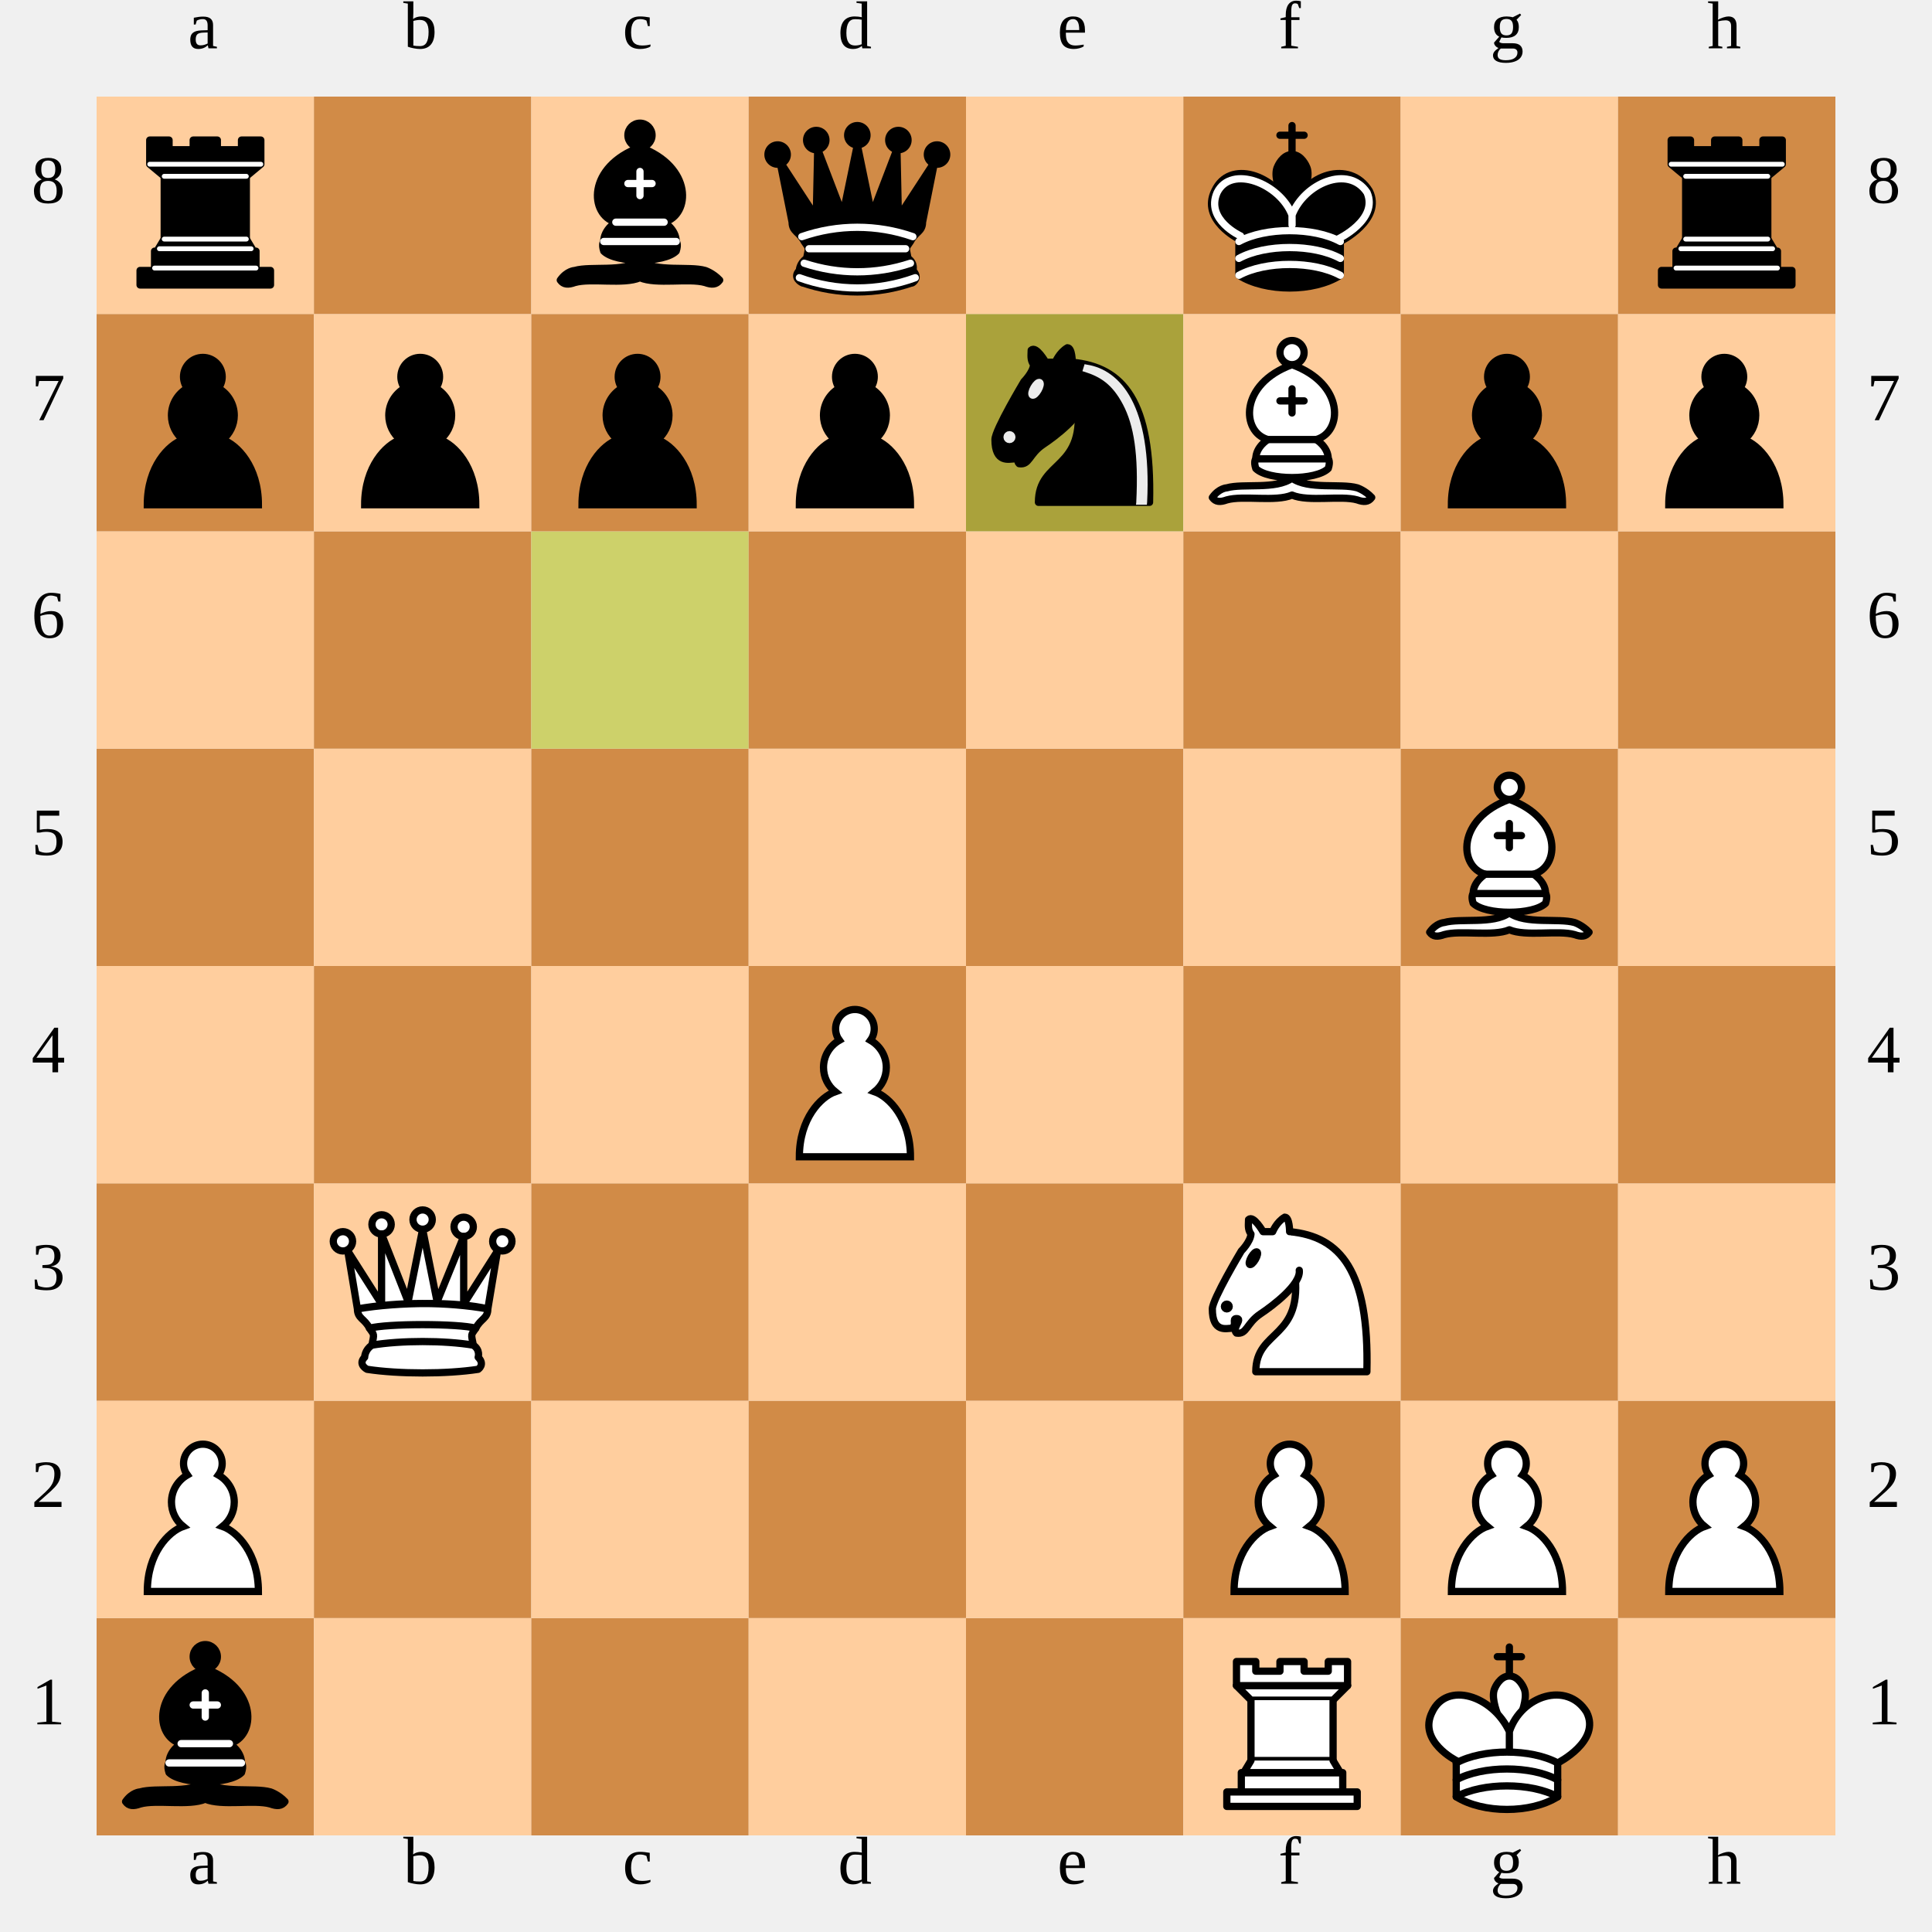
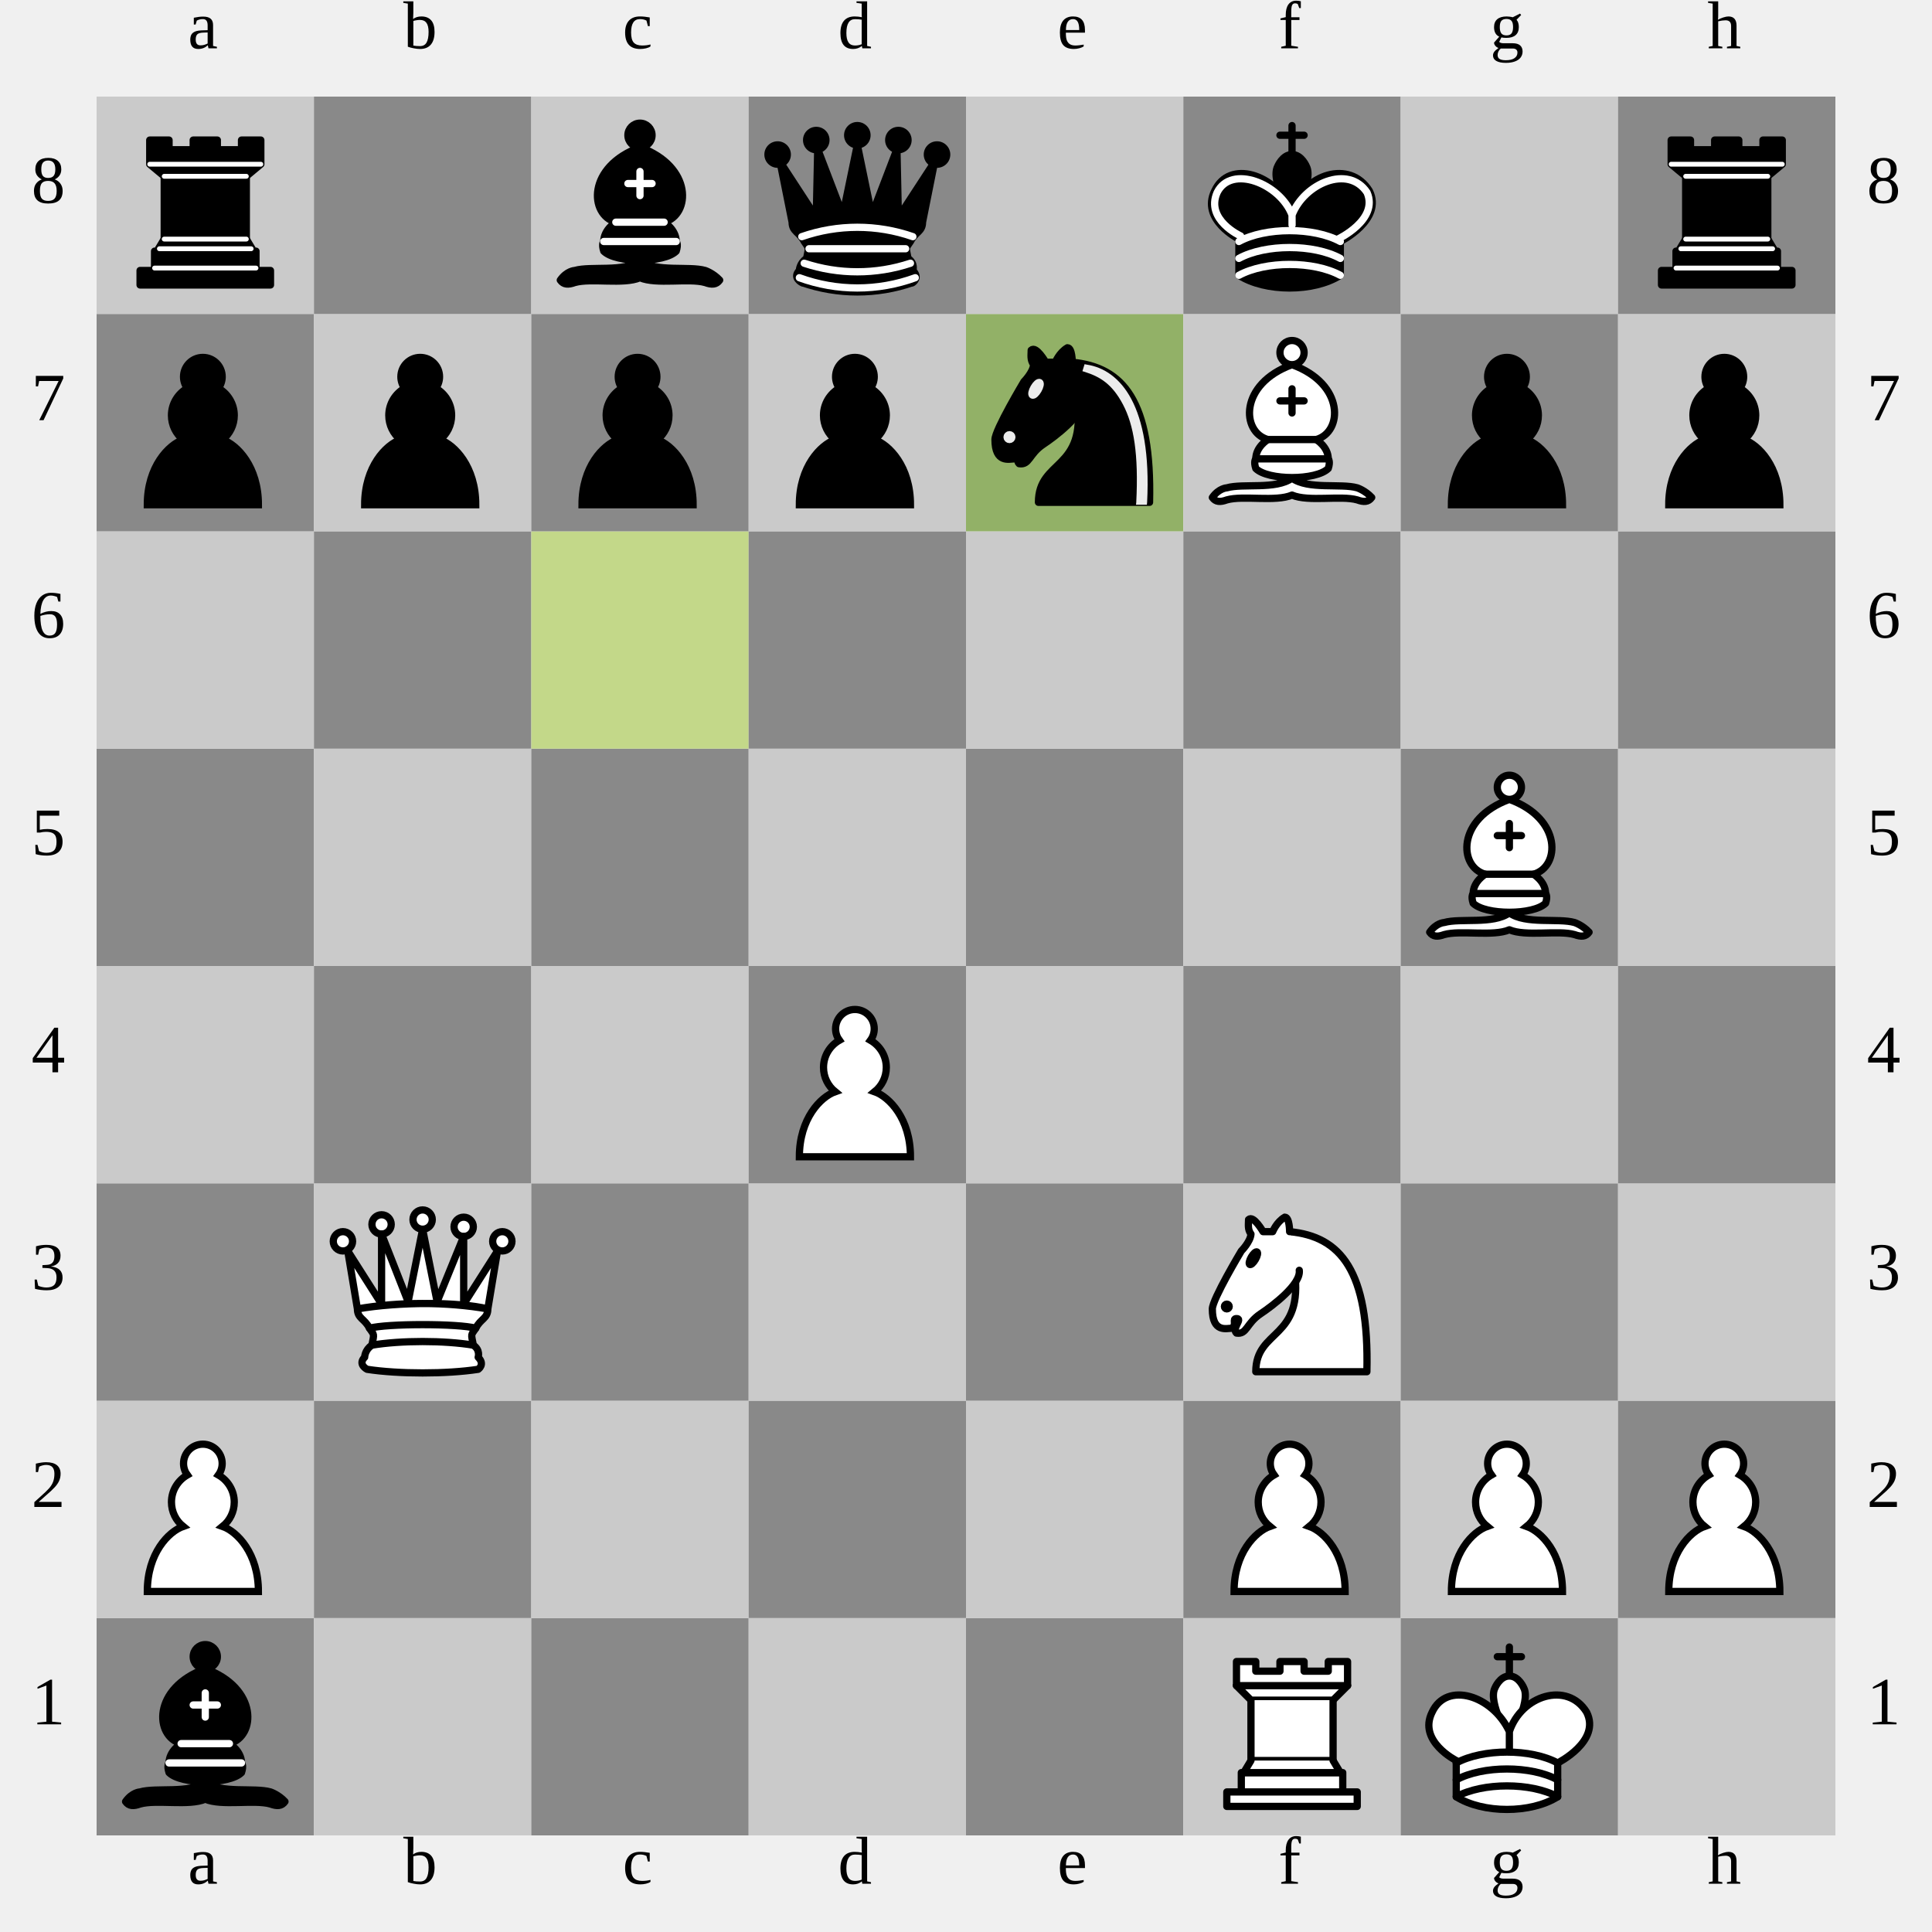
- <svg xmlns="http://www.w3.org/2000/svg" xmlns:xlink="http://www.w3.org/1999/xlink" height="800" version="1.1" viewBox="0 0 400 400" width="800">
+ <svg xmlns="http://www.w3.org/2000/svg" xmlns:xlink="http://www.w3.org/1999/xlink" height="400" version="1.1" viewBox="0 0 400 400" width="400">
+   <style>
+ .square.light {
+ fill: #cacaca;
+ }
+ .square.dark {
+ fill: #898989;
+ }
+ .square.light.lastmove {
+ fill: #c3d889;
+ }
+ .square.dark.lastmove {
+ fill: #92b167;
+ }
+ .check {
+ fill: url(#check_gradient);
+ }
+ .arrow {
+ stroke: #ff5858;
+ fill: #ff5858;
+ }
+ .mark {
+ stroke: #959fff;
+ fill: #959fff;
+ }
+ </style>
  <defs>
    <g class="white pawn" id="white-pawn">
      <path d="M22 9c-2.21 0-4 1.79-4 4 0 .89.29 1.71.78 2.38-1.95 1.12-3.28 3.21-3.28 5.62 0 2.03.94 3.84 2.41 5.03-3 1.06-7.41 5.55-7.41 13.47h23c0-7.92-4.41-12.41-7.41-13.47 1.47-1.19 2.41-3 2.41-5.03 0-2.41-1.33-4.5-3.28-5.62.49-.67.78-1.49.78-2.38 0-2.21-1.79-4-4-4z" fill="#fff" stroke="#000" stroke-linecap="round" stroke-width="1.5" />
    </g>
    <g class="white knight" fill="none" fill-rule="evenodd" id="white-knight" stroke="#000" stroke-linecap="round" stroke-linejoin="round" stroke-width="1.5">
      <path d="M 22,10 C 32.5,11 38.5,18 38,39 L 15,39 C 15,30 25,32.5 23,18" style="fill:#ffffff; stroke:#000000;" />
      <path d="M 24,18 C 24.38,20.91 18.45,25.37 16,27 C 13,29 13.18,31.34 11,31 C 9.958,30.06 12.41,27.96 11,28 C 10,28 11.19,29.23 10,30 C 9,30 5.997,31 6,26 C 6,24 12,14 12,14 C 12,14 13.89,12.1 14,10.5 C 13.27,9.506 13.5,8.5 13.5,7.5 C 14.5,6.5 16.5,10 16.5,10 L 18.5,10 C 18.5,10 19.28,8.008 21,7 C 22,7 22,10 22,10" style="fill:#ffffff; stroke:#000000;" />
      <path d="M 9.5 25.5 A 0.5 0.5 0 1 1 8.5,25.5 A 0.5 0.5 0 1 1 9.5 25.5 z" style="fill:#000000; stroke:#000000;" />
      <path d="M 15 15.5 A 0.5 1.5 0 1 1 14,15.5 A 0.5 1.5 0 1 1 15 15.5 z" style="fill:#000000; stroke:#000000;" transform="matrix(0.866,0.5,-0.5,0.866,9.693,-5.173)" />
    </g>
    <g class="white bishop" fill="none" fill-rule="evenodd" id="white-bishop" stroke="#000" stroke-linecap="round" stroke-linejoin="round" stroke-width="1.5">
      <g fill="#fff" stroke-linecap="butt">
        <path d="M9 36c3.39-.97 10.11.43 13.5-2 3.39 2.43 10.11 1.03 13.5 2 0 0 1.65.54 3 2-.68.97-1.65.99-3 .5-3.39-.97-10.11.46-13.5-1-3.39 1.46-10.11.03-13.5 1-1.354.49-2.323.47-3-.5 1.354-1.94 3-2 3-2zM15 32c2.5 2.5 12.5 2.5 15 0 .5-1.5 0-2 0-2 0-2.5-2.5-4-2.5-4 5.5-1.5 6-11.5-5-15.5-11 4-10.5 14-5 15.5 0 0-2.5 1.5-2.5 4 0 0-.5.5 0 2zM25 8a2.5 2.5 0 1 1-5 0 2.5 2.5 0 1 1 5 0z" />
      </g>
      <path d="M17.5 26h10M15 30h15m-7.5-14.5v5M20 18h5" stroke-linejoin="miter" />
    </g>
    <g class="white rook" fill="#fff" fill-rule="evenodd" id="white-rook" stroke="#000" stroke-linecap="round" stroke-linejoin="round" stroke-width="1.5">
      <path d="M9 39h27v-3H9v3zM12 36v-4h21v4H12zM11 14V9h4v2h5V9h5v2h5V9h4v5" stroke-linecap="butt" />
      <path d="M34 14l-3 3H14l-3-3" />
      <path d="M31 17v12.5H14V17" stroke-linecap="butt" stroke-linejoin="miter" />
      <path d="M31 29.5l1.5 2.5h-20l1.5-2.5" />
      <path d="M11 14h23" fill="none" stroke-linejoin="miter" />
    </g>
    <g class="white queen" fill="#fff" fill-rule="evenodd" id="white-queen" stroke="#000" stroke-linecap="round" stroke-linejoin="round" stroke-width="1.5">
      <path d="M8 12a2 2 0 1 1-4 0 2 2 0 1 1 4 0zM24.5 7.5a2 2 0 1 1-4 0 2 2 0 1 1 4 0zM41 12a2 2 0 1 1-4 0 2 2 0 1 1 4 0zM16 8.5a2 2 0 1 1-4 0 2 2 0 1 1 4 0zM33 9a2 2 0 1 1-4 0 2 2 0 1 1 4 0z" />
      <path d="M9 26c8.5-1.5 21-1.5 27 0l2-12-7 11V11l-5.5 13.5-3-15-3 15-5.5-14V25L7 14l2 12zM9 26c0 2 1.5 2 2.5 4 1 1.5 1 1 .5 3.5-1.5 1-1.5 2.5-1.5 2.5-1.5 1.5.5 2.5.5 2.5 6.5 1 16.5 1 23 0 0 0 1.5-1 0-2.5 0 0 .5-1.5-1-2.5-.5-2.5-.5-2 .5-3.5 1-2 2.5-2 2.5-4-8.5-1.5-18.5-1.5-27 0z" stroke-linecap="butt" />
      <path d="M11.5 30c3.5-1 18.5-1 22 0M12 33.5c6-1 15-1 21 0" fill="none" />
    </g>
    <g class="white king" fill="none" fill-rule="evenodd" id="white-king" stroke="#000" stroke-linecap="round" stroke-linejoin="round" stroke-width="1.5">
      <path d="M22.5 11.63V6M20 8h5" stroke-linejoin="miter" />
      <path d="M22.5 25s4.5-7.5 3-10.5c0 0-1-2.5-3-2.5s-3 2.5-3 2.5c-1.5 3 3 10.5 3 10.5" fill="#fff" stroke-linecap="butt" stroke-linejoin="miter" />
      <path d="M11.5 37c5.5 3.5 15.5 3.5 21 0v-7s9-4.5 6-10.5c-4-6.5-13.5-3.5-16 4V27v-3.5c-3.5-7.5-13-10.5-16-4-3 6 5 10 5 10V37z" fill="#fff" />
      <path d="M11.5 30c5.5-3 15.5-3 21 0m-21 3.5c5.5-3 15.5-3 21 0m-21 3.5c5.5-3 15.5-3 21 0" />
    </g>
    <g class="black pawn" id="black-pawn">
      <path d="M22 9c-2.21 0-4 1.79-4 4 0 .89.29 1.71.78 2.38-1.95 1.12-3.28 3.21-3.28 5.62 0 2.03.94 3.84 2.41 5.03-3 1.06-7.41 5.55-7.41 13.47h23c0-7.92-4.41-12.41-7.41-13.47 1.47-1.19 2.41-3 2.41-5.03 0-2.41-1.33-4.5-3.28-5.62.49-.67.78-1.49.78-2.38 0-2.21-1.79-4-4-4z" stroke="#000" stroke-linecap="round" stroke-width="1.5" />
    </g>
    <g class="black knight" fill="none" fill-rule="evenodd" id="black-knight" stroke="#000" stroke-linecap="round" stroke-linejoin="round" stroke-width="1.5">
      <path d="M 22,10 C 32.5,11 38.5,18 38,39 L 15,39 C 15,30 25,32.5 23,18" style="fill:#000000; stroke:#000000;" />
      <path d="M 24,18 C 24.38,20.91 18.45,25.37 16,27 C 13,29 13.18,31.34 11,31 C 9.958,30.06 12.41,27.96 11,28 C 10,28 11.19,29.23 10,30 C 9,30 5.997,31 6,26 C 6,24 12,14 12,14 C 12,14 13.89,12.1 14,10.5 C 13.27,9.506 13.5,8.5 13.5,7.5 C 14.5,6.5 16.5,10 16.5,10 L 18.5,10 C 18.5,10 19.28,8.008 21,7 C 22,7 22,10 22,10" style="fill:#000000; stroke:#000000;" />
      <path d="M 9.5 25.5 A 0.5 0.5 0 1 1 8.5,25.5 A 0.5 0.5 0 1 1 9.5 25.5 z" style="fill:#ececec; stroke:#ececec;" />
      <path d="M 15 15.5 A 0.5 1.5 0 1 1 14,15.5 A 0.5 1.5 0 1 1 15 15.5 z" style="fill:#ececec; stroke:#ececec;" transform="matrix(0.866,0.5,-0.5,0.866,9.693,-5.173)" />
      <path d="M 24.55,10.4 L 24.1,11.85 L 24.6,12 C 27.75,13 30.25,14.49 32.5,18.75 C 34.75,23.01 35.75,29.06 35.25,39 L 35.2,39.5 L 37.45,39.5 L 37.5,39 C 38,28.94 36.62,22.15 34.25,17.66 C 31.88,13.17 28.46,11.02 25.06,10.5 L 24.55,10.4 z " style="fill:#ececec; stroke:none;" />
    </g>
    <g class="black bishop" fill="none" fill-rule="evenodd" id="black-bishop" stroke="#000" stroke-linecap="round" stroke-linejoin="round" stroke-width="1.5">
      <path d="M9 36c3.39-.97 10.11.43 13.5-2 3.39 2.43 10.11 1.03 13.5 2 0 0 1.65.54 3 2-.68.97-1.65.99-3 .5-3.39-.97-10.11.46-13.5-1-3.39 1.46-10.11.03-13.5 1-1.354.49-2.323.47-3-.5 1.354-1.94 3-2 3-2zm6-4c2.5 2.5 12.5 2.5 15 0 .5-1.5 0-2 0-2 0-2.5-2.5-4-2.5-4 5.5-1.5 6-11.5-5-15.5-11 4-10.5 14-5 15.5 0 0-2.5 1.5-2.5 4 0 0-.5.5 0 2zM25 8a2.5 2.5 0 1 1-5 0 2.5 2.5 0 1 1 5 0z" fill="#000" stroke-linecap="butt" />
      <path d="M17.5 26h10M15 30h15m-7.5-14.5v5M20 18h5" stroke="#fff" stroke-linejoin="miter" />
    </g>
    <g class="black rook" fill="#000" fill-rule="evenodd" id="black-rook" stroke="#000" stroke-linecap="round" stroke-linejoin="round" stroke-width="1.5">
      <path d="M9 39h27v-3H9v3zM12.5 32l1.5-2.5h17l1.5 2.5h-20zM12 36v-4h21v4H12z" stroke-linecap="butt" />
      <path d="M14 29.5v-13h17v13H14z" stroke-linecap="butt" stroke-linejoin="miter" />
      <path d="M14 16.5L11 14h23l-3 2.5H14zM11 14V9h4v2h5V9h5v2h5V9h4v5H11z" stroke-linecap="butt" />
      <path d="M12 35.5h21M13 31.5h19M14 29.5h17M14 16.5h17M11 14h23" fill="none" stroke="#fff" stroke-linejoin="miter" stroke-width="1" />
    </g>
    <g class="black queen" fill="#000" fill-rule="evenodd" id="black-queen" stroke="#000" stroke-linecap="round" stroke-linejoin="round" stroke-width="1.5">
      <g fill="#000" stroke="none">
        <circle cx="6" cy="12" r="2.75" />
        <circle cx="14" cy="9" r="2.75" />
        <circle cx="22.5" cy="8" r="2.75" />
        <circle cx="31" cy="9" r="2.75" />
        <circle cx="39" cy="12" r="2.75" />
      </g>
      <path d="M9 26c8.5-1.5 21-1.5 27 0l2.5-12.5L31 25l-.3-14.1-5.2 13.6-3-14.5-3 14.5-5.2-13.6L14 25 6.5 13.5 9 26zM9 26c0 2 1.5 2 2.5 4 1 1.5 1 1 .5 3.5-1.5 1-1.5 2.5-1.5 2.5-1.5 1.5.5 2.5.5 2.5 6.5 1 16.5 1 23 0 0 0 1.5-1 0-2.5 0 0 .5-1.5-1-2.5-.5-2.5-.5-2 .5-3.5 1-2 2.5-2 2.5-4-8.5-1.5-18.5-1.5-27 0z" stroke-linecap="butt" />
      <path d="M11 38.5a35 35 1 0 0 23 0" fill="none" stroke-linecap="butt" />
      <path d="M11 29a35 35 1 0 1 23 0M12.5 31.5h20M11.5 34.5a35 35 1 0 0 22 0M10.5 37.5a35 35 1 0 0 24 0" fill="none" stroke="#fff" />
    </g>
    <g class="black king" fill="none" fill-rule="evenodd" id="black-king" stroke="#000" stroke-linecap="round" stroke-linejoin="round" stroke-width="1.5">
      <path d="M22.5 11.63V6" stroke-linejoin="miter" />
      <path d="M22.5 25s4.5-7.5 3-10.5c0 0-1-2.5-3-2.5s-3 2.5-3 2.5c-1.5 3 3 10.5 3 10.5" fill="#000" stroke-linecap="butt" stroke-linejoin="miter" />
      <path d="M11.5 37c5.5 3.5 15.5 3.5 21 0v-7s9-4.5 6-10.5c-4-6.5-13.5-3.5-16 4V27v-3.5c-3.5-7.5-13-10.5-16-4-3 6 5 10 5 10V37z" fill="#000" />
      <path d="M20 8h5" stroke-linejoin="miter" />
      <path d="M32 29.5s8.5-4 6.03-9.65C34.15 14 25 18 22.5 24.5l.01 2.1-.01-2.1C20 18 9.906 14 6.997 19.85c-2.497 5.65 4.853 9 4.853 9M11.5 30c5.5-3 15.5-3 21 0m-21 3.5c5.5-3 15.5-3 21 0m-21 3.5c5.5-3 15.5-3 21 0" stroke="#fff" />
    </g>
  </defs>
  <rect class="square dark a1" fill="#d18b47" height="45" stroke="none" width="45" x="20" y="335" />
  <use transform="translate(20, 335)" xlink:href="#black-bishop" />
  <rect class="square light b1" fill="#ffce9e" height="45" stroke="none" width="45" x="65" y="335" />
  <rect class="square dark c1" fill="#d18b47" height="45" stroke="none" width="45" x="110" y="335" />
  <rect class="square light d1" fill="#ffce9e" height="45" stroke="none" width="45" x="155" y="335" />
  <rect class="square dark e1" fill="#d18b47" height="45" stroke="none" width="45" x="200" y="335" />
  <rect class="square light f1" fill="#ffce9e" height="45" stroke="none" width="45" x="245" y="335" />
  <use transform="translate(245, 335)" xlink:href="#white-rook" />
  <rect class="square dark g1" fill="#d18b47" height="45" stroke="none" width="45" x="290" y="335" />
  <use transform="translate(290, 335)" xlink:href="#white-king" />
  <rect class="square light h1" fill="#ffce9e" height="45" stroke="none" width="45" x="335" y="335" />
  <rect class="square light a2" fill="#ffce9e" height="45" stroke="none" width="45" x="20" y="290" />
  <use transform="translate(20, 290)" xlink:href="#white-pawn" />
  <rect class="square dark b2" fill="#d18b47" height="45" stroke="none" width="45" x="65" y="290" />
  <rect class="square light c2" fill="#ffce9e" height="45" stroke="none" width="45" x="110" y="290" />
  <rect class="square dark d2" fill="#d18b47" height="45" stroke="none" width="45" x="155" y="290" />
  <rect class="square light e2" fill="#ffce9e" height="45" stroke="none" width="45" x="200" y="290" />
  <rect class="square dark f2" fill="#d18b47" height="45" stroke="none" width="45" x="245" y="290" />
  <use transform="translate(245, 290)" xlink:href="#white-pawn" />
  <rect class="square light g2" fill="#ffce9e" height="45" stroke="none" width="45" x="290" y="290" />
  <use transform="translate(290, 290)" xlink:href="#white-pawn" />
  <rect class="square dark h2" fill="#d18b47" height="45" stroke="none" width="45" x="335" y="290" />
  <use transform="translate(335, 290)" xlink:href="#white-pawn" />
  <rect class="square dark a3" fill="#d18b47" height="45" stroke="none" width="45" x="20" y="245" />
  <rect class="square light b3" fill="#ffce9e" height="45" stroke="none" width="45" x="65" y="245" />
  <use transform="translate(65, 245)" xlink:href="#white-queen" />
  <rect class="square dark c3" fill="#d18b47" height="45" stroke="none" width="45" x="110" y="245" />
  <rect class="square light d3" fill="#ffce9e" height="45" stroke="none" width="45" x="155" y="245" />
  <rect class="square dark e3" fill="#d18b47" height="45" stroke="none" width="45" x="200" y="245" />
  <rect class="square light f3" fill="#ffce9e" height="45" stroke="none" width="45" x="245" y="245" />
  <use transform="translate(245, 245)" xlink:href="#white-knight" />
  <rect class="square dark g3" fill="#d18b47" height="45" stroke="none" width="45" x="290" y="245" />
  <rect class="square light h3" fill="#ffce9e" height="45" stroke="none" width="45" x="335" y="245" />
  <rect class="square light a4" fill="#ffce9e" height="45" stroke="none" width="45" x="20" y="200" />
  <rect class="square dark b4" fill="#d18b47" height="45" stroke="none" width="45" x="65" y="200" />
  <rect class="square light c4" fill="#ffce9e" height="45" stroke="none" width="45" x="110" y="200" />
  <rect class="square dark d4" fill="#d18b47" height="45" stroke="none" width="45" x="155" y="200" />
  <use transform="translate(155, 200)" xlink:href="#white-pawn" />
  <rect class="square light e4" fill="#ffce9e" height="45" stroke="none" width="45" x="200" y="200" />
  <rect class="square dark f4" fill="#d18b47" height="45" stroke="none" width="45" x="245" y="200" />
  <rect class="square light g4" fill="#ffce9e" height="45" stroke="none" width="45" x="290" y="200" />
  <rect class="square dark h4" fill="#d18b47" height="45" stroke="none" width="45" x="335" y="200" />
  <rect class="square dark a5" fill="#d18b47" height="45" stroke="none" width="45" x="20" y="155" />
  <rect class="square light b5" fill="#ffce9e" height="45" stroke="none" width="45" x="65" y="155" />
  <rect class="square dark c5" fill="#d18b47" height="45" stroke="none" width="45" x="110" y="155" />
  <rect class="square light d5" fill="#ffce9e" height="45" stroke="none" width="45" x="155" y="155" />
  <rect class="square dark e5" fill="#d18b47" height="45" stroke="none" width="45" x="200" y="155" />
  <rect class="square light f5" fill="#ffce9e" height="45" stroke="none" width="45" x="245" y="155" />
  <rect class="square dark g5" fill="#d18b47" height="45" stroke="none" width="45" x="290" y="155" />
  <use transform="translate(290, 155)" xlink:href="#white-bishop" />
  <rect class="square light h5" fill="#ffce9e" height="45" stroke="none" width="45" x="335" y="155" />
  <rect class="square light a6" fill="#ffce9e" height="45" stroke="none" width="45" x="20" y="110" />
  <rect class="square dark b6" fill="#d18b47" height="45" stroke="none" width="45" x="65" y="110" />
  <rect class="square light lastmove c6" fill="#cdd16a" height="45" stroke="none" width="45" x="110" y="110" />
  <rect class="square dark d6" fill="#d18b47" height="45" stroke="none" width="45" x="155" y="110" />
  <rect class="square light e6" fill="#ffce9e" height="45" stroke="none" width="45" x="200" y="110" />
  <rect class="square dark f6" fill="#d18b47" height="45" stroke="none" width="45" x="245" y="110" />
  <rect class="square light g6" fill="#ffce9e" height="45" stroke="none" width="45" x="290" y="110" />
  <rect class="square dark h6" fill="#d18b47" height="45" stroke="none" width="45" x="335" y="110" />
  <rect class="square dark a7" fill="#d18b47" height="45" stroke="none" width="45" x="20" y="65" />
  <use transform="translate(20, 65)" xlink:href="#black-pawn" />
  <rect class="square light b7" fill="#ffce9e" height="45" stroke="none" width="45" x="65" y="65" />
  <use transform="translate(65, 65)" xlink:href="#black-pawn" />
  <rect class="square dark c7" fill="#d18b47" height="45" stroke="none" width="45" x="110" y="65" />
  <use transform="translate(110, 65)" xlink:href="#black-pawn" />
  <rect class="square light d7" fill="#ffce9e" height="45" stroke="none" width="45" x="155" y="65" />
  <use transform="translate(155, 65)" xlink:href="#black-pawn" />
  <rect class="square dark lastmove e7" fill="#aaa23b" height="45" stroke="none" width="45" x="200" y="65" />
  <use transform="translate(200, 65)" xlink:href="#black-knight" />
  <rect class="square light f7" fill="#ffce9e" height="45" stroke="none" width="45" x="245" y="65" />
  <use transform="translate(245, 65)" xlink:href="#white-bishop" />
  <rect class="square dark g7" fill="#d18b47" height="45" stroke="none" width="45" x="290" y="65" />
  <use transform="translate(290, 65)" xlink:href="#black-pawn" />
  <rect class="square light h7" fill="#ffce9e" height="45" stroke="none" width="45" x="335" y="65" />
  <use transform="translate(335, 65)" xlink:href="#black-pawn" />
  <rect class="square light a8" fill="#ffce9e" height="45" stroke="none" width="45" x="20" y="20" />
  <use transform="translate(20, 20)" xlink:href="#black-rook" />
  <rect class="square dark b8" fill="#d18b47" height="45" stroke="none" width="45" x="65" y="20" />
  <rect class="square light c8" fill="#ffce9e" height="45" stroke="none" width="45" x="110" y="20" />
  <use transform="translate(110, 20)" xlink:href="#black-bishop" />
  <rect class="square dark d8" fill="#d18b47" height="45" stroke="none" width="45" x="155" y="20" />
  <use transform="translate(155, 20)" xlink:href="#black-queen" />
  <rect class="square light e8" fill="#ffce9e" height="45" stroke="none" width="45" x="200" y="20" />
  <rect class="square dark f8" fill="#d18b47" height="45" stroke="none" width="45" x="245" y="20" />
  <use transform="translate(245, 20)" xlink:href="#black-king" />
  <rect class="square light g8" fill="#ffce9e" height="45" stroke="none" width="45" x="290" y="20" />
  <rect class="square dark h8" fill="#d18b47" height="45" stroke="none" width="45" x="335" y="20" />
  <use transform="translate(335, 20)" xlink:href="#black-rook" />
  <text alignment-baseline="middle" font-size="14" text-anchor="middle" x="42" y="10">a</text>
  <text alignment-baseline="middle" font-size="14" text-anchor="middle" x="42" y="390">a</text>
  <text alignment-baseline="middle" font-size="14" text-anchor="middle" x="87" y="10">b</text>
  <text alignment-baseline="middle" font-size="14" text-anchor="middle" x="87" y="390">b</text>
  <text alignment-baseline="middle" font-size="14" text-anchor="middle" x="132" y="10">c</text>
  <text alignment-baseline="middle" font-size="14" text-anchor="middle" x="132" y="390">c</text>
  <text alignment-baseline="middle" font-size="14" text-anchor="middle" x="177" y="10">d</text>
  <text alignment-baseline="middle" font-size="14" text-anchor="middle" x="177" y="390">d</text>
  <text alignment-baseline="middle" font-size="14" text-anchor="middle" x="222" y="10">e</text>
  <text alignment-baseline="middle" font-size="14" text-anchor="middle" x="222" y="390">e</text>
  <text alignment-baseline="middle" font-size="14" text-anchor="middle" x="267" y="10">f</text>
  <text alignment-baseline="middle" font-size="14" text-anchor="middle" x="267" y="390">f</text>
  <text alignment-baseline="middle" font-size="14" text-anchor="middle" x="312" y="10">g</text>
  <text alignment-baseline="middle" font-size="14" text-anchor="middle" x="312" y="390">g</text>
  <text alignment-baseline="middle" font-size="14" text-anchor="middle" x="357" y="10">h</text>
  <text alignment-baseline="middle" font-size="14" text-anchor="middle" x="357" y="390">h</text>
  <text alignment-baseline="middle" font-size="14" text-anchor="middle" x="10" y="357">1</text>
  <text alignment-baseline="middle" font-size="14" text-anchor="middle" x="390" y="357">1</text>
  <text alignment-baseline="middle" font-size="14" text-anchor="middle" x="10" y="312">2</text>
  <text alignment-baseline="middle" font-size="14" text-anchor="middle" x="390" y="312">2</text>
  <text alignment-baseline="middle" font-size="14" text-anchor="middle" x="10" y="267">3</text>
  <text alignment-baseline="middle" font-size="14" text-anchor="middle" x="390" y="267">3</text>
  <text alignment-baseline="middle" font-size="14" text-anchor="middle" x="10" y="222">4</text>
  <text alignment-baseline="middle" font-size="14" text-anchor="middle" x="390" y="222">4</text>
  <text alignment-baseline="middle" font-size="14" text-anchor="middle" x="10" y="177">5</text>
  <text alignment-baseline="middle" font-size="14" text-anchor="middle" x="390" y="177">5</text>
  <text alignment-baseline="middle" font-size="14" text-anchor="middle" x="10" y="132">6</text>
  <text alignment-baseline="middle" font-size="14" text-anchor="middle" x="390" y="132">6</text>
  <text alignment-baseline="middle" font-size="14" text-anchor="middle" x="10" y="87">7</text>
  <text alignment-baseline="middle" font-size="14" text-anchor="middle" x="390" y="87">7</text>
  <text alignment-baseline="middle" font-size="14" text-anchor="middle" x="10" y="42">8</text>
  <text alignment-baseline="middle" font-size="14" text-anchor="middle" x="390" y="42">8</text>
</svg>
